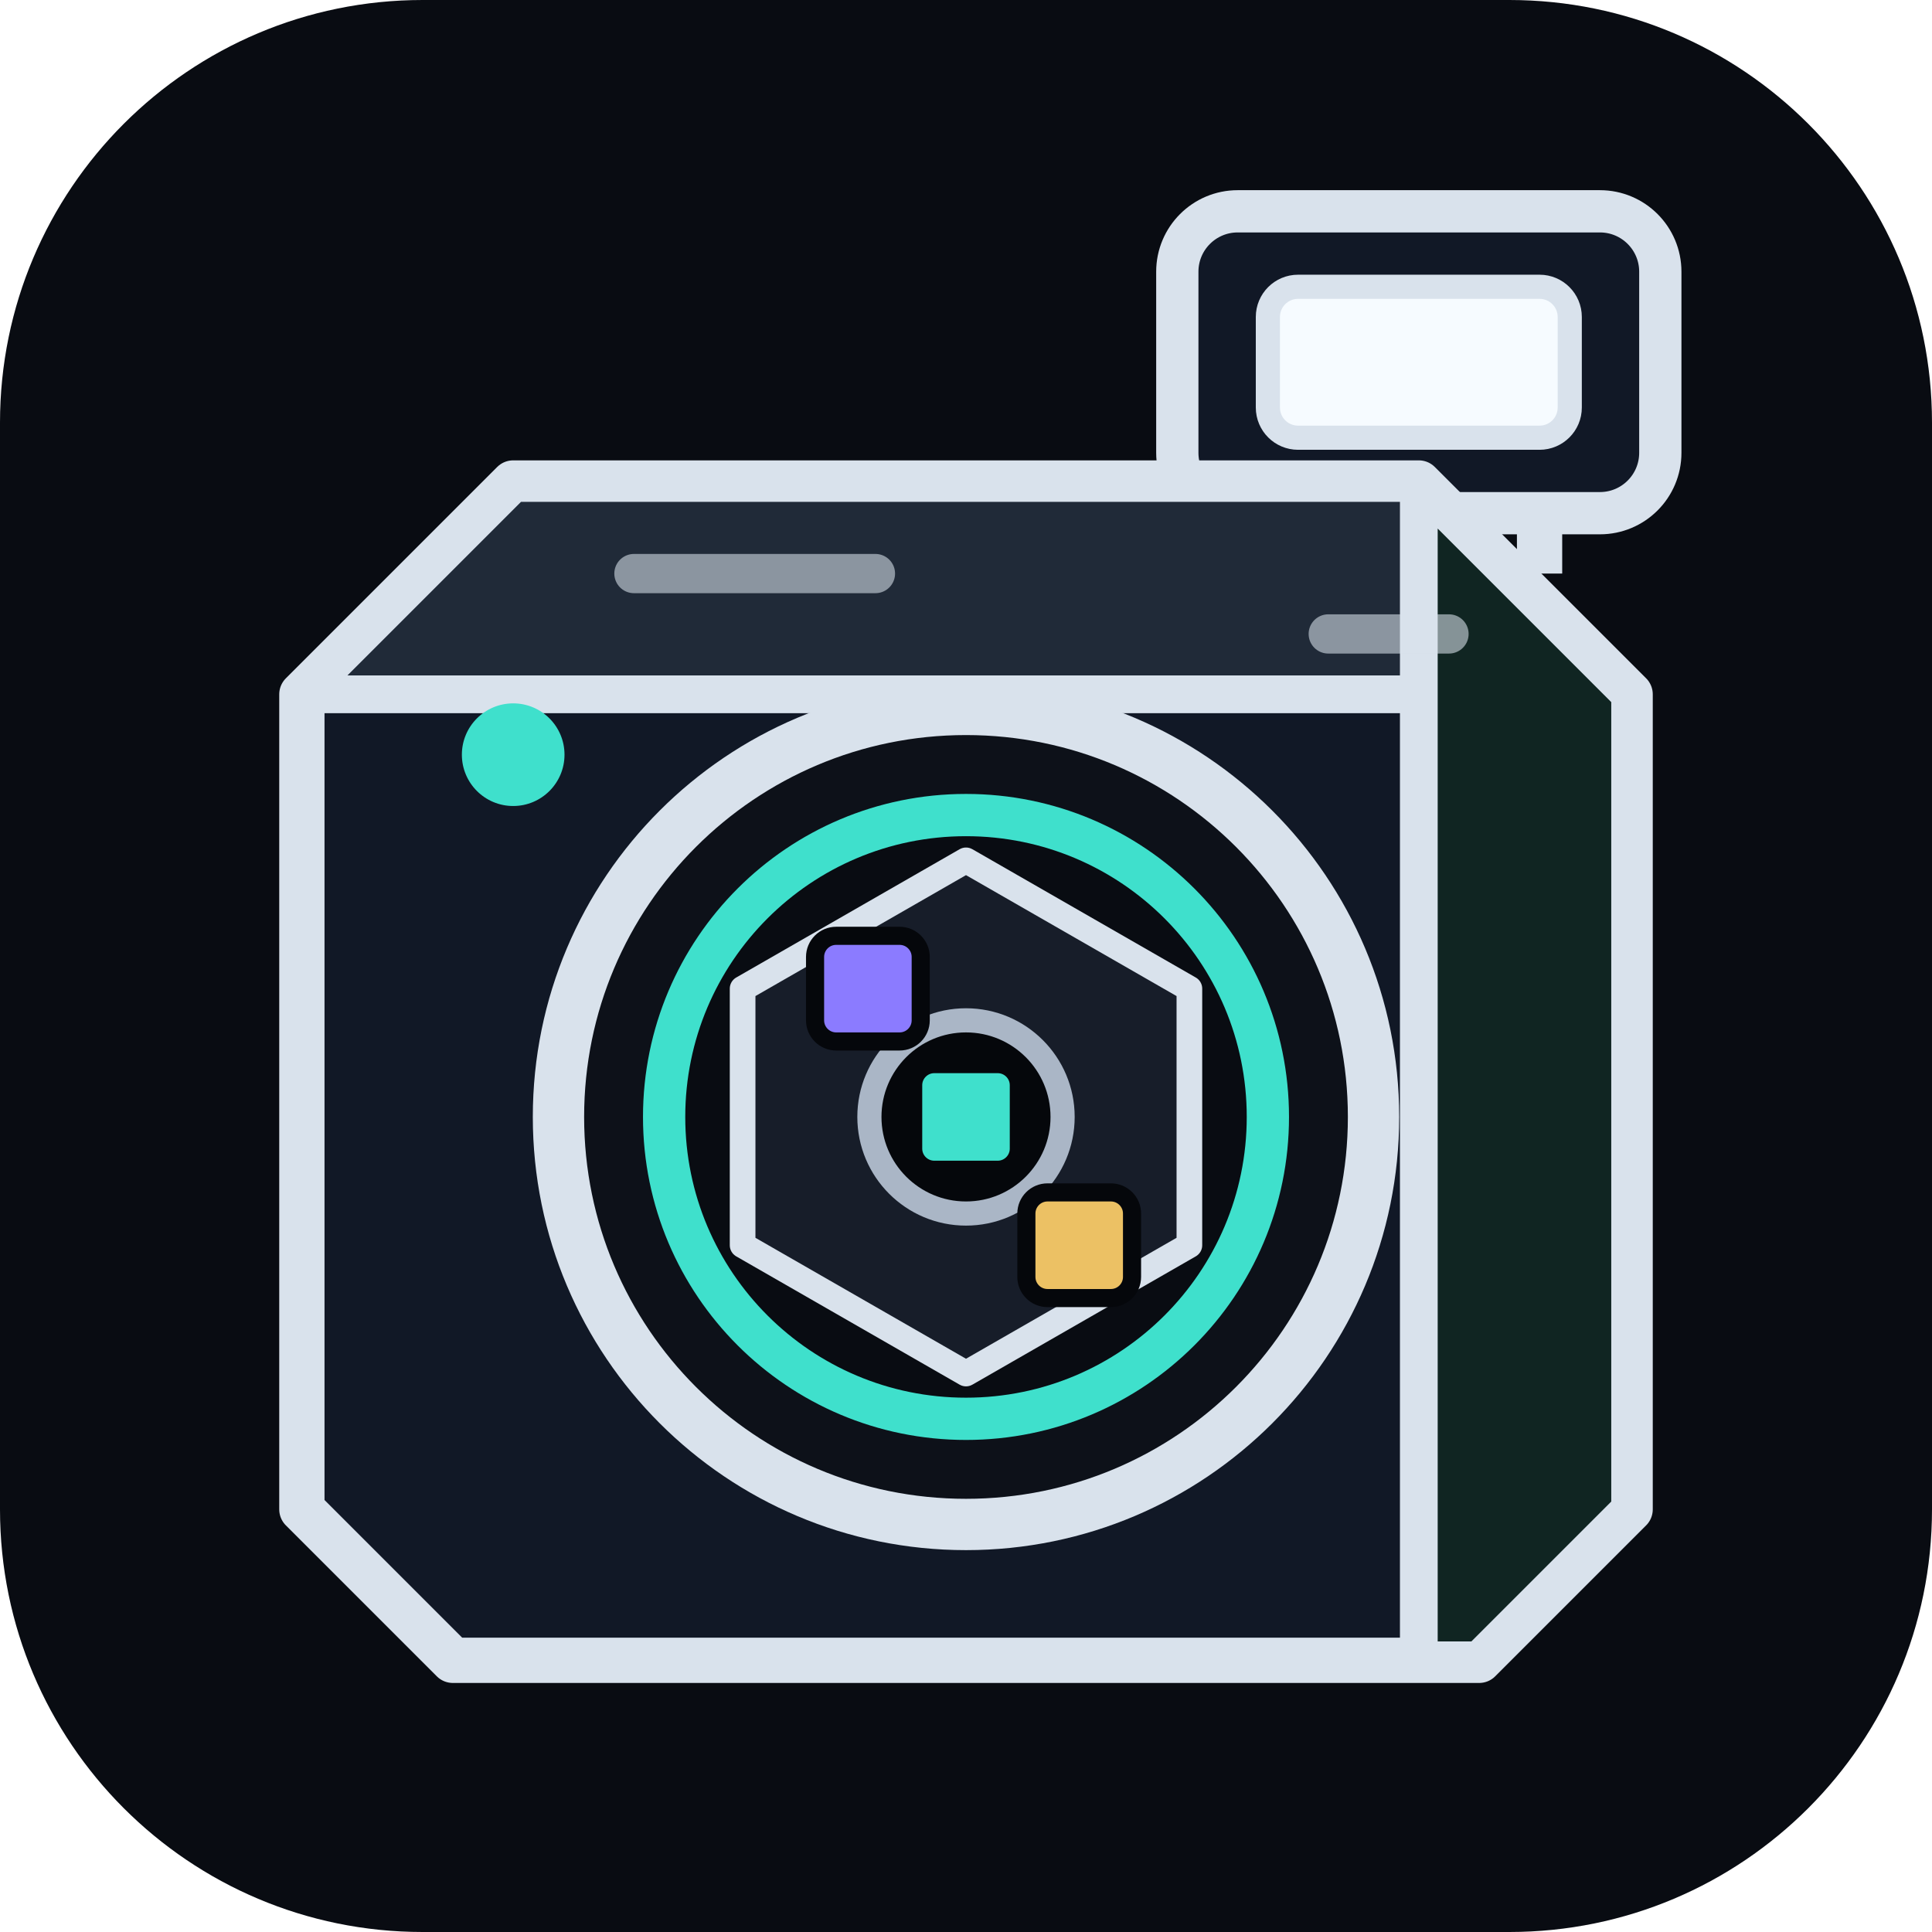
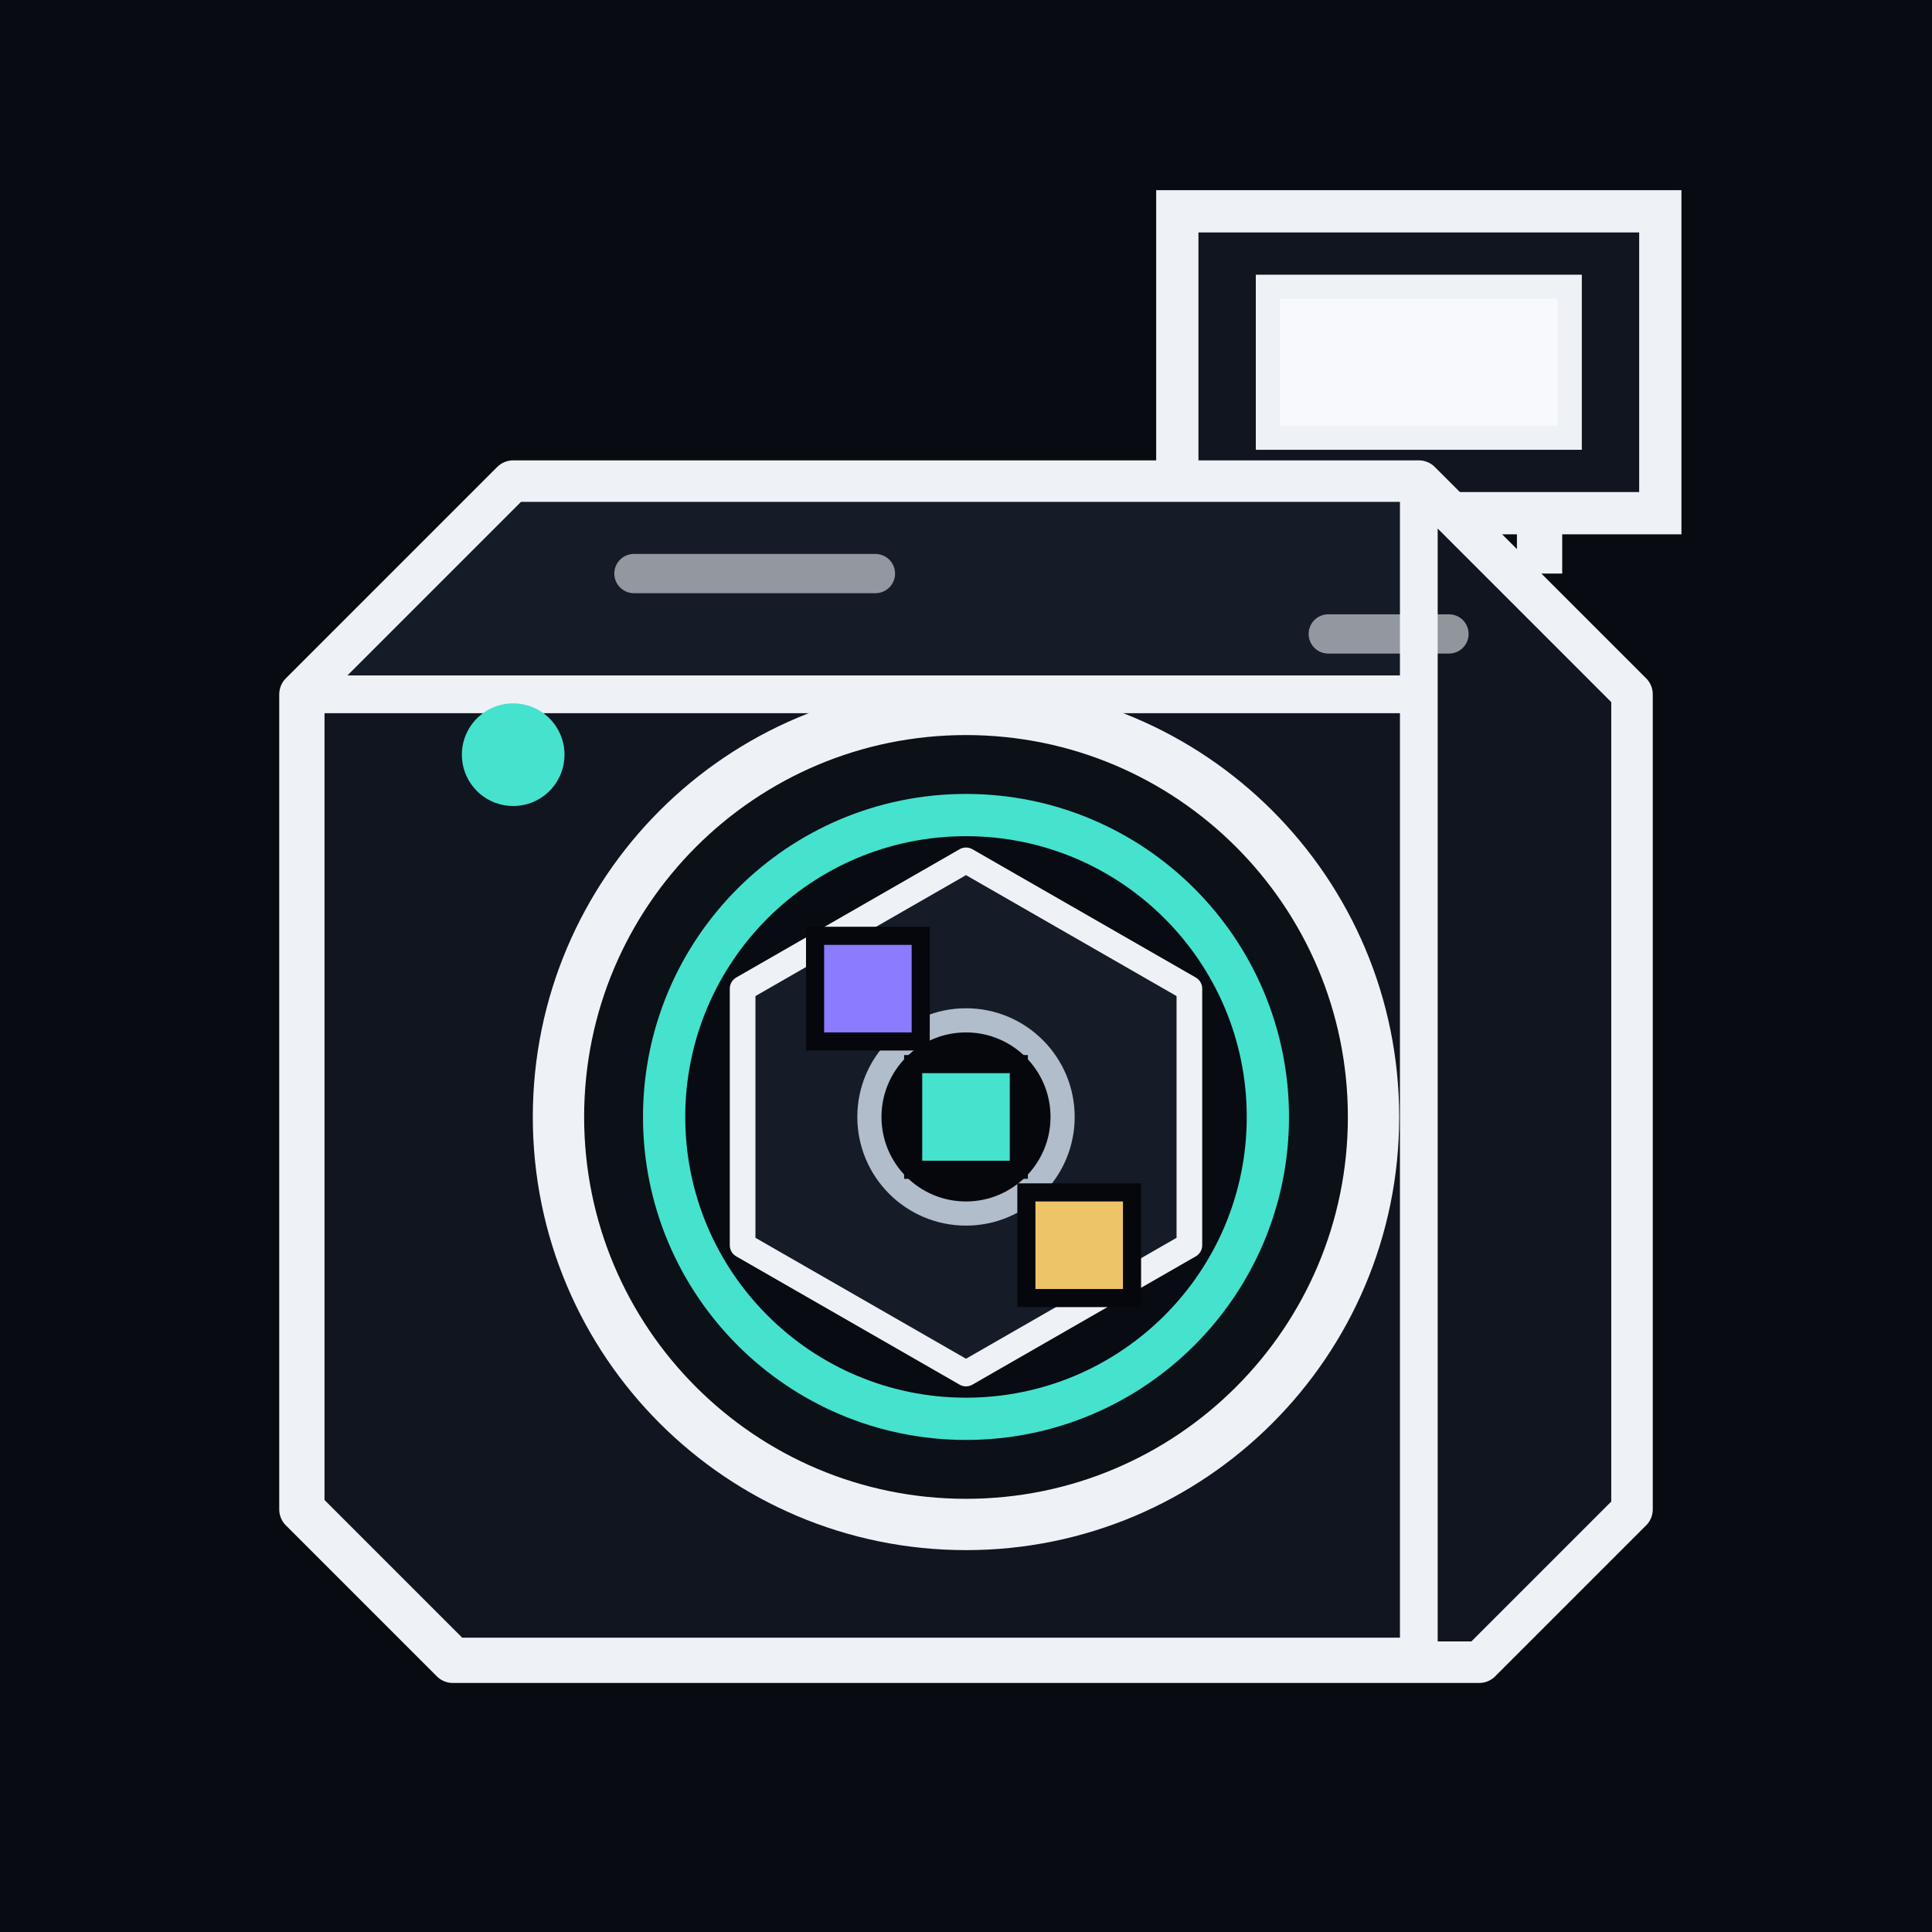
<svg xmlns="http://www.w3.org/2000/svg" viewBox="0 0 64 64">
-   <rect width="64" height="64" rx="14" fill="#090c12" />
-   <path d="M43 19v-3h8v3" fill="none" stroke="#d9e2ec" stroke-width="1.5" />
-   <rect x="39" y="7" width="16" height="10" rx="2" fill="#111826" stroke="#d9e2ec" stroke-width="1.4" />
-   <rect x="42" y="9.5" width="10" height="5" rx="1" fill="#f6fbff" stroke="#d9e2ec" stroke-width=".8" />
-   <path d="M10 23l7-7h30l7 7v27l-5 5H15l-5-5Z" fill="#111826" stroke="#d9e2ec" stroke-width="1.5" stroke-linejoin="round" />
-   <path d="m10 23 7-7h30l7 7Z" fill="#202a38" stroke="#d9e2ec" stroke-width="1.25" stroke-linejoin="round" />
-   <path d="M47 16l7 7v27l-5 5h-2Z" fill="#102522" stroke="#d9e2ec" stroke-width="1.25" stroke-linejoin="round" />
-   <circle cx="17" cy="25" r="1.7" fill="#3fe0cc" />
-   <g fill="none" stroke="#d9e2ec" stroke-width="1.3" stroke-linecap="round" opacity=".58">
+   <rect width="64" height="64" fill="#080b11" />
+   <path d="M43 19v-3h8v3" fill="none" stroke="#eef2f7" stroke-width="1.5" />
+   <rect x="39" y="7" width="16" height="10" fill="#10151f" stroke="#eef2f7" stroke-width="1.4" />
+   <rect x="42" y="9.5" width="10" height="5" fill="#f7f9fc" stroke="#eef2f7" stroke-width=".8" />
+   <path d="M10 23l7-7h30l7 7v27l-5 5H15l-5-5Z" fill="#10151f" stroke="#eef2f7" stroke-width="1.5" stroke-linejoin="round" />
+   <path d="m10 23 7-7h30l7 7Z" fill="#151c28" stroke="#eef2f7" stroke-width="1.25" stroke-linejoin="round" />
+   <path d="M47 16l7 7v27l-5 5h-2Z" fill="#10151f" stroke="#eef2f7" stroke-width="1.25" stroke-linejoin="round" />
+   <circle cx="17" cy="25" r="1.7" fill="#45e2ce" />
+   <g fill="none" stroke="#eef2f7" stroke-width="1.3" stroke-linecap="round" opacity=".58">
    <path d="M21 19h8M44 21h4" />
  </g>
-   <circle cx="32" cy="37" r="13.5" fill="#0d1119" stroke="#d9e2ec" stroke-width="1.7" />
-   <circle cx="32" cy="37" r="10" fill="#090c12" stroke="#3fe0cc" stroke-width="1.4" />
-   <path d="m32 28.5 7.4 4.25v8.5L32 45.5l-7.4-4.25v-8.5Z" fill="#171d29" stroke="#d9e2ec" stroke-width=".85" stroke-linejoin="round" />
-   <circle cx="32" cy="37" r="3.2" fill="#05070b" stroke="#aab6c6" stroke-width=".8" />
-   <rect x="27" y="31" width="3.5" height="3.5" rx=".7" fill="#8b7bff" stroke="#05070b" stroke-width=".6" />
-   <rect x="30.25" y="35.25" width="3.5" height="3.5" rx=".7" fill="#3fe0cc" stroke="#05070b" stroke-width=".6" />
-   <rect x="34" y="39.5" width="3.5" height="3.5" rx=".7" fill="#ecc164" stroke="#05070b" stroke-width=".6" />
+   <circle cx="32" cy="37" r="13.5" fill="#0c1017" stroke="#eef2f7" stroke-width="1.7" />
+   <circle cx="32" cy="37" r="10" fill="#080b11" stroke="#45e2ce" stroke-width="1.4" />
+   <path d="m32 28.5 7.4 4.25v8.5L32 45.5l-7.4-4.25v-8.5Z" fill="#151c28" stroke="#eef2f7" stroke-width=".85" stroke-linejoin="round" />
+   <circle cx="32" cy="37" r="3.2" fill="#05070c" stroke="#b2bdcb" stroke-width=".8" />
+   <rect x="27" y="31" width="3.5" height="3.5" fill="#8b7bff" stroke="#05070c" stroke-width=".6" />
+   <rect x="30.25" y="35.25" width="3.5" height="3.5" fill="#45e2ce" stroke="#05070c" stroke-width=".6" />
+   <rect x="34" y="39.5" width="3.5" height="3.5" fill="#eec469" stroke="#05070c" stroke-width=".6" />
</svg>
